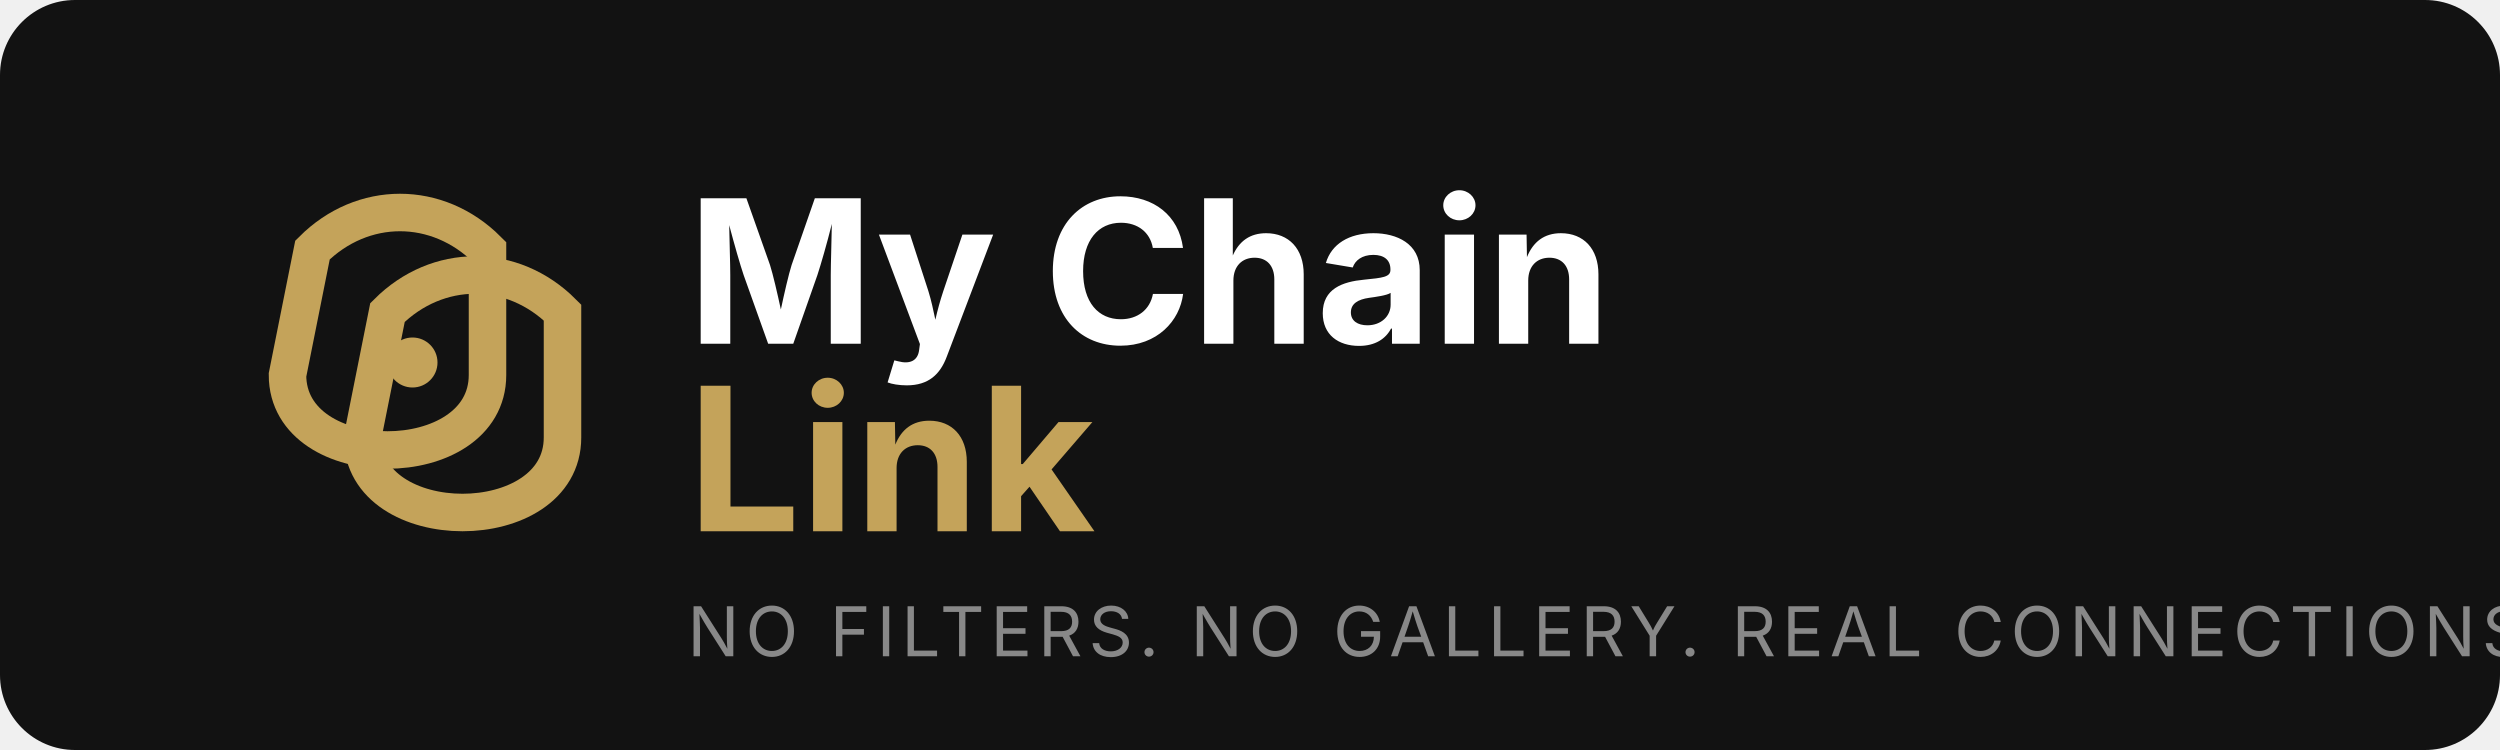
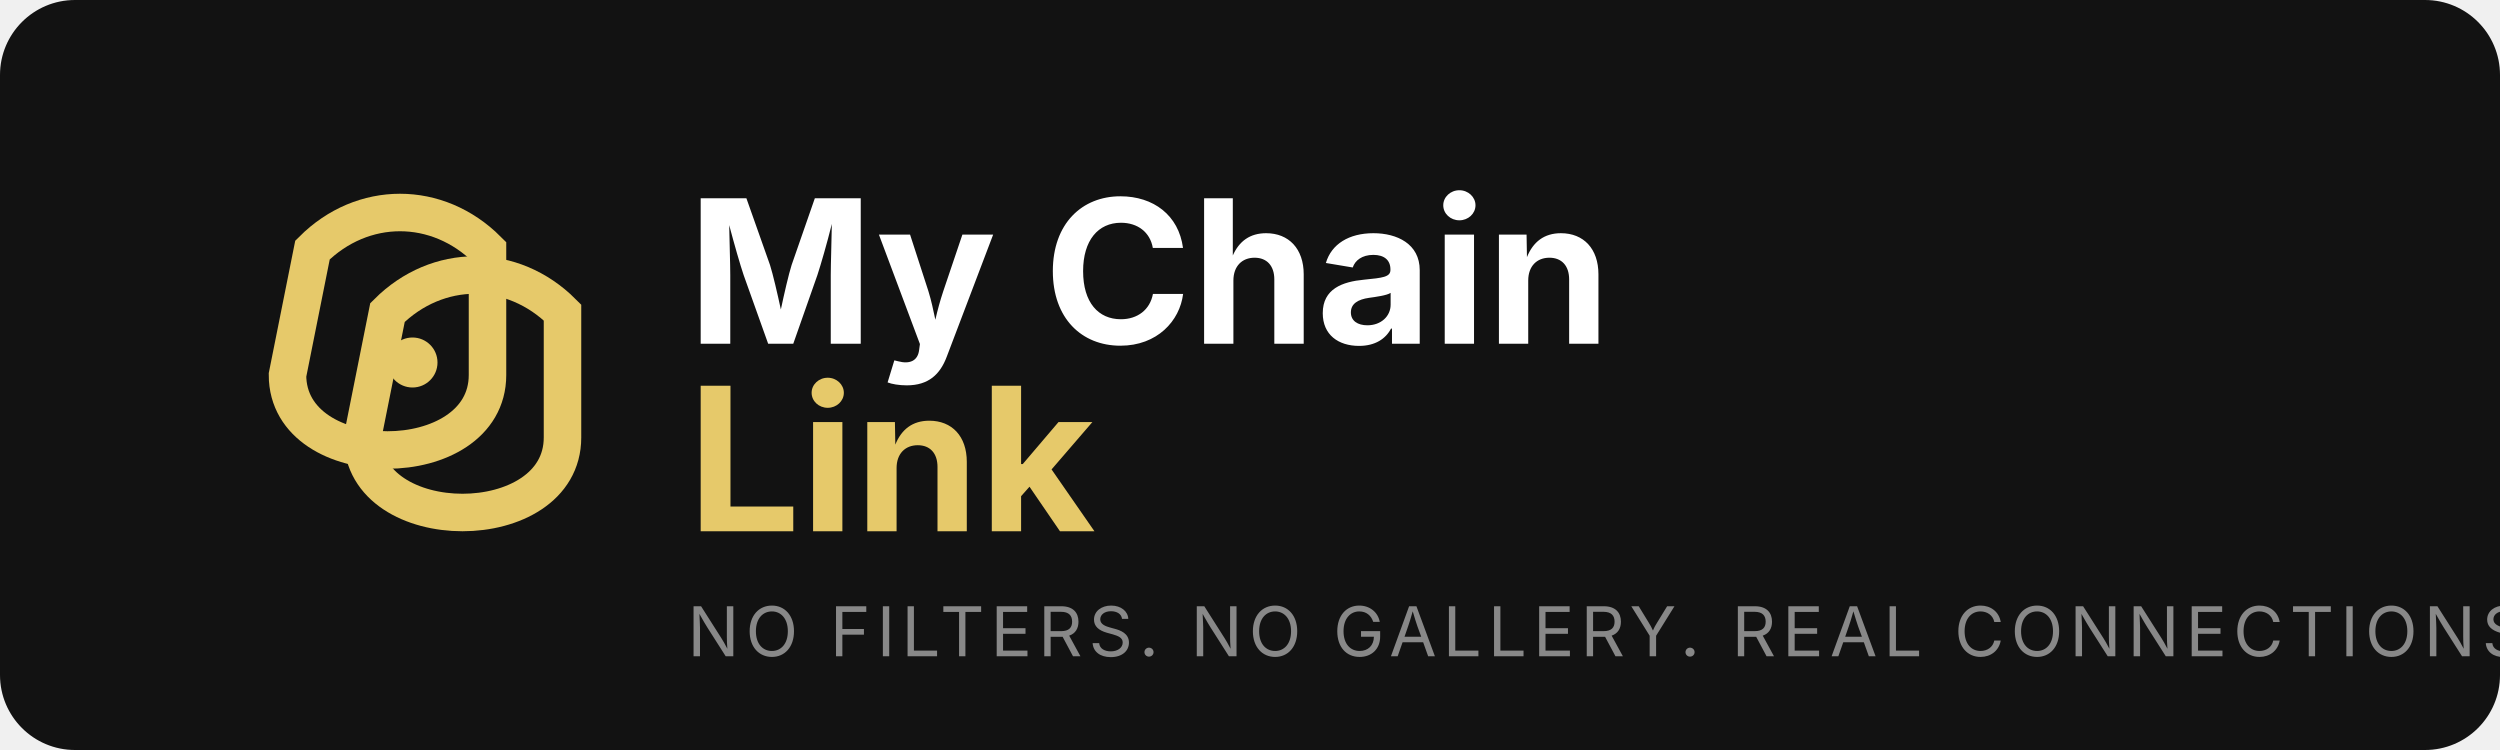
<svg xmlns="http://www.w3.org/2000/svg" viewBox="0 0 400 120" width="400" height="120">
  <rect width="400" height="120" fill="#121212" rx="12" />
  <g transform="translate(30, 30)">
-     <path d="M20 10 L20 10 C28 2, 40 2, 48 10 L48 30 C48 38, 40 42, 32 42 L32 42 C24 42, 16 38, 16 30 Z" fill="none" stroke="#C4A35A" stroke-width="6" stroke-linecap="round" />
-     <path d="M32 20 L32 20 C40 12, 52 12, 60 20 L60 40 C60 48, 52 52, 44 52 L44 52 C36 52, 28 48, 28 40 Z" fill="none" stroke="#C4A35A" stroke-width="6" stroke-linecap="round" />
-     <circle cx="36" cy="28" r="4" fill="#C4A35A" />
+     <path d="M20 10 L20 10 C28 2, 40 2, 48 10 L48 30 C48 38, 40 42, 32 42 L32 42 C24 42, 16 38, 16 30 Z" fill="none" stroke="#E6C96A" stroke-width="6" stroke-linecap="round" />
+     <path d="M32 20 L32 20 C40 12, 52 12, 60 20 L60 40 C60 48, 52 52, 44 52 L44 52 C36 52, 28 48, 28 40 Z" fill="none" stroke="#E6C96A" stroke-width="6" stroke-linecap="round" />
+     <circle cx="36" cy="28" r="4" fill="#E6C96A" />
  </g>
  <text x="110" y="55" font-family="Inter, -apple-system, sans-serif" font-size="32" font-weight="700" fill="#FFFFFF">My Chain</text>
-   <text x="110" y="85" font-family="Inter, -apple-system, sans-serif" font-size="32" font-weight="700" fill="#C4A35A">Link</text>
+   <text x="110" y="85" font-family="Inter, -apple-system, sans-serif" font-size="32" font-weight="700" fill="#E6C96A">Link</text>
  <text x="110" y="105" font-family="Inter, -apple-system, sans-serif" font-size="11" font-weight="400" fill="#888" letter-spacing="1">NO FILTERS. NO GALLERY. REAL CONNECTIONS.</text>
</svg>
